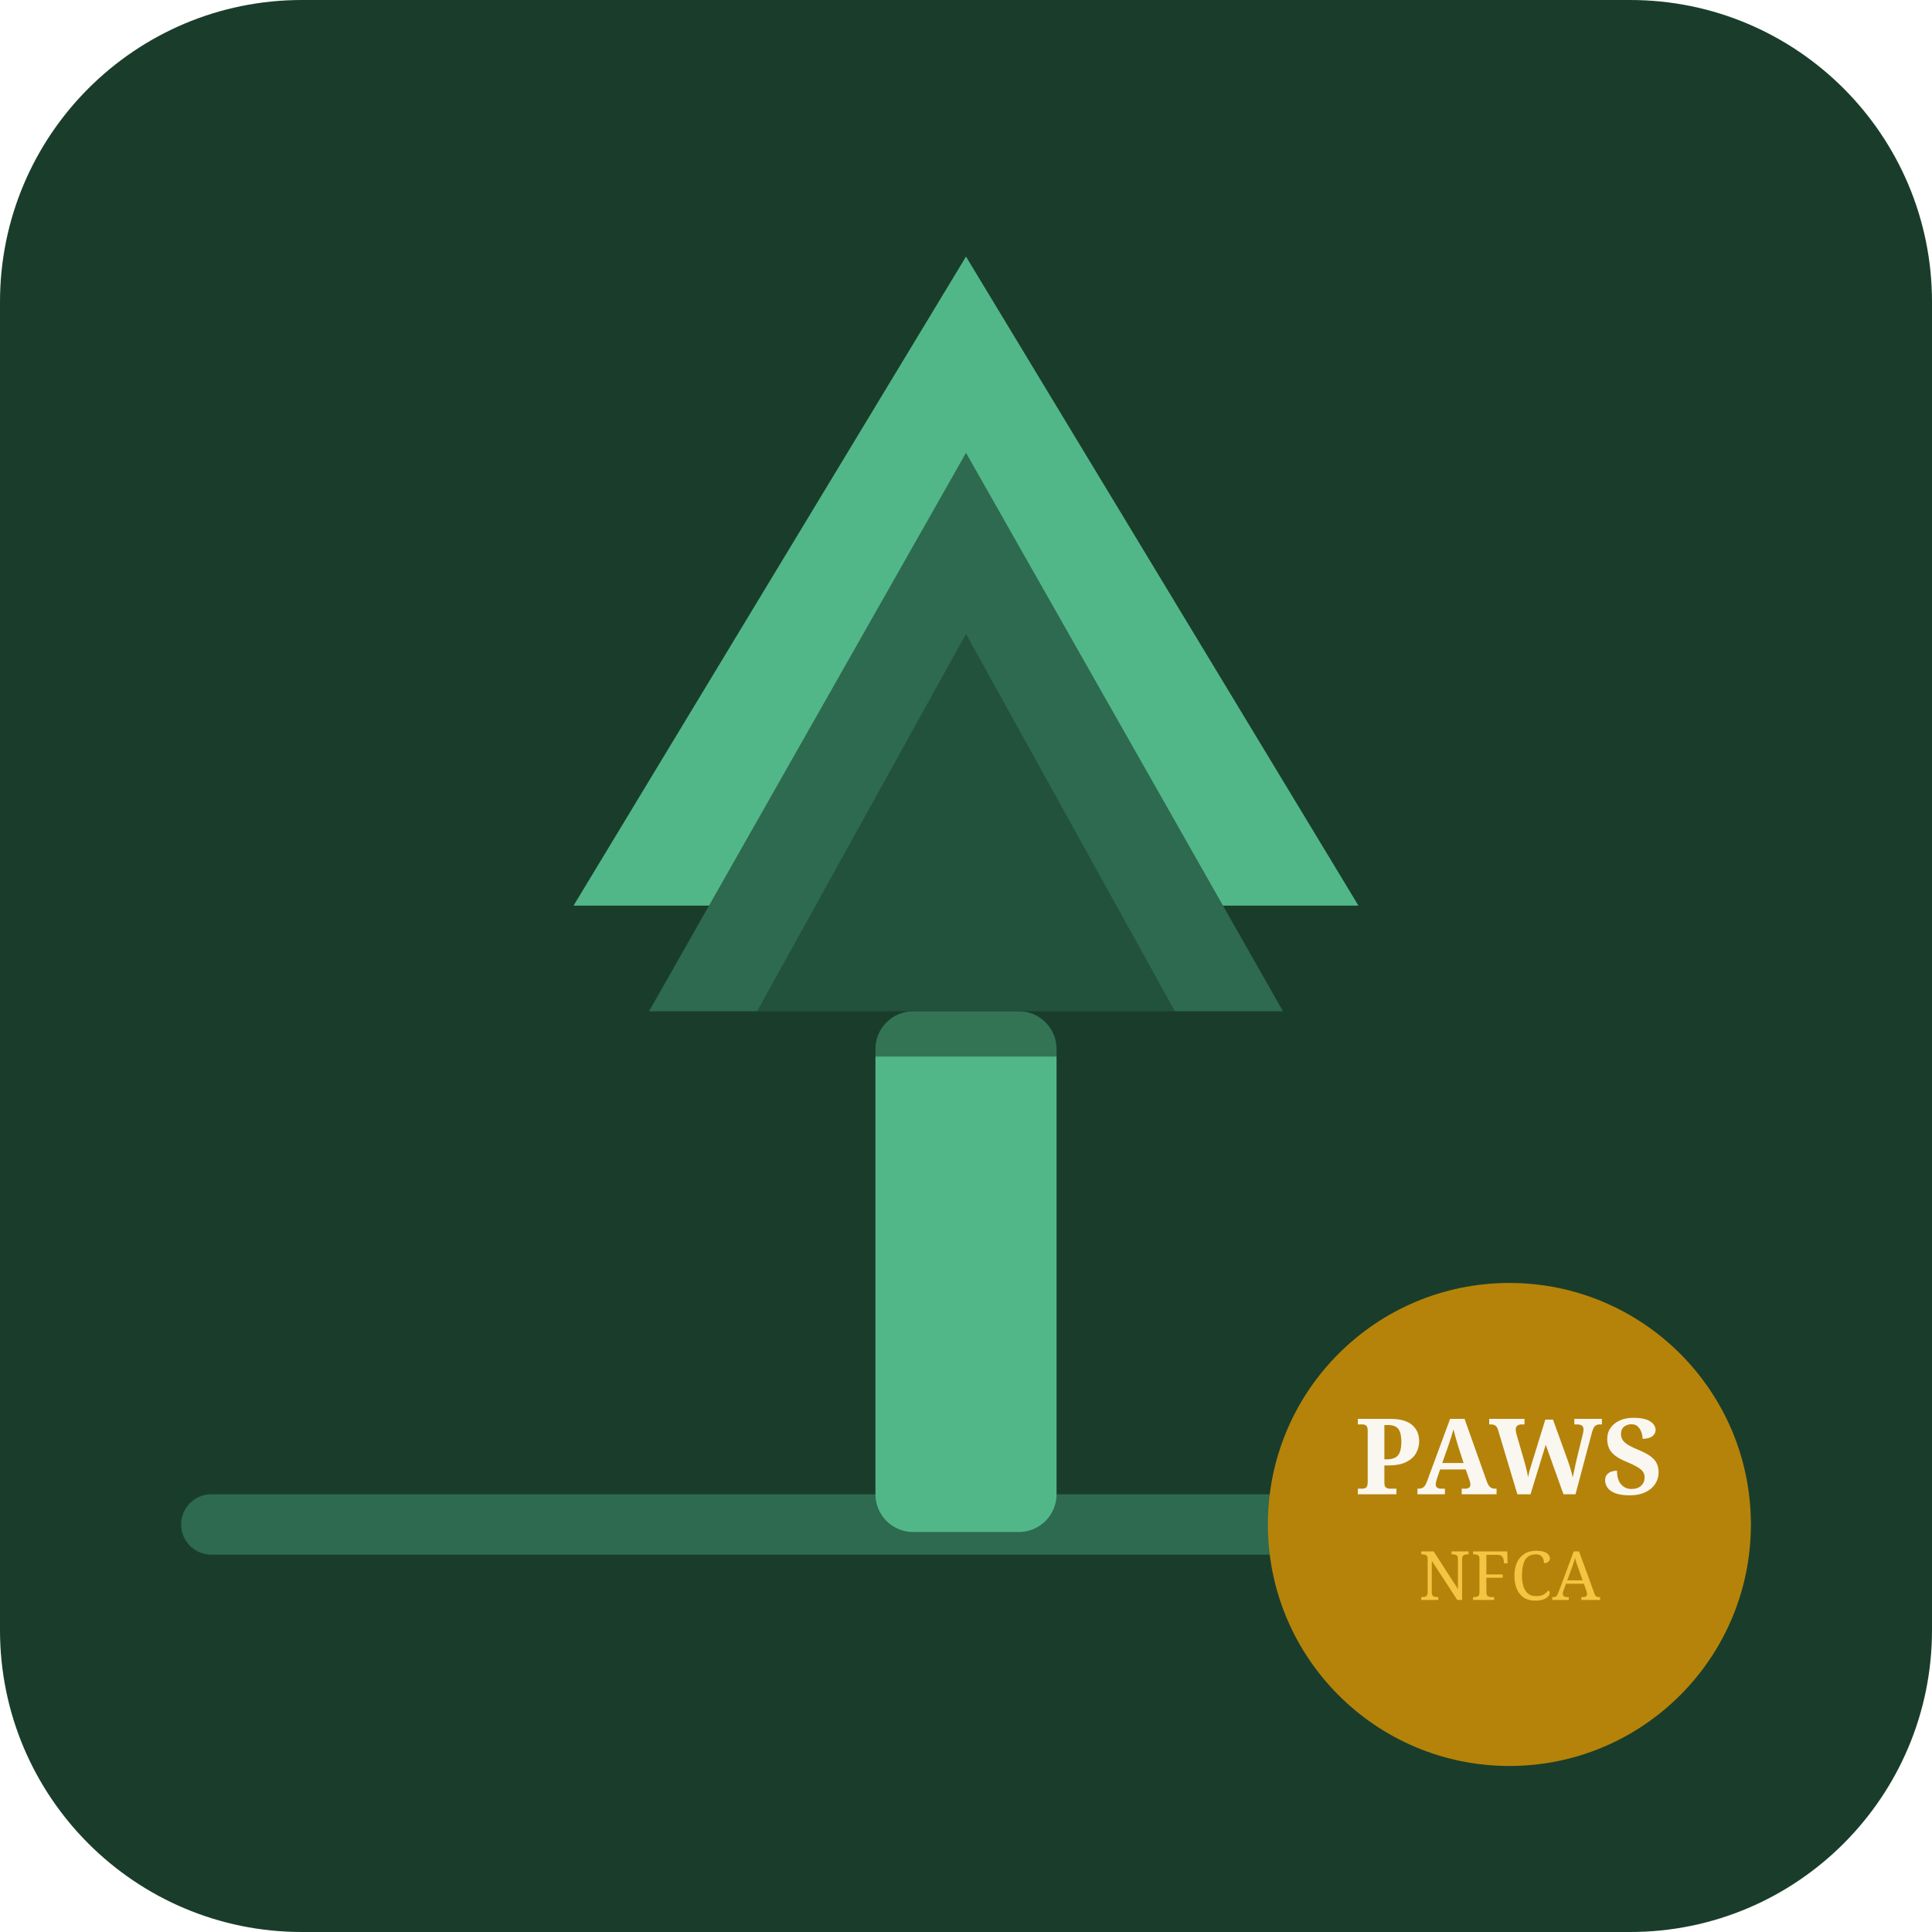
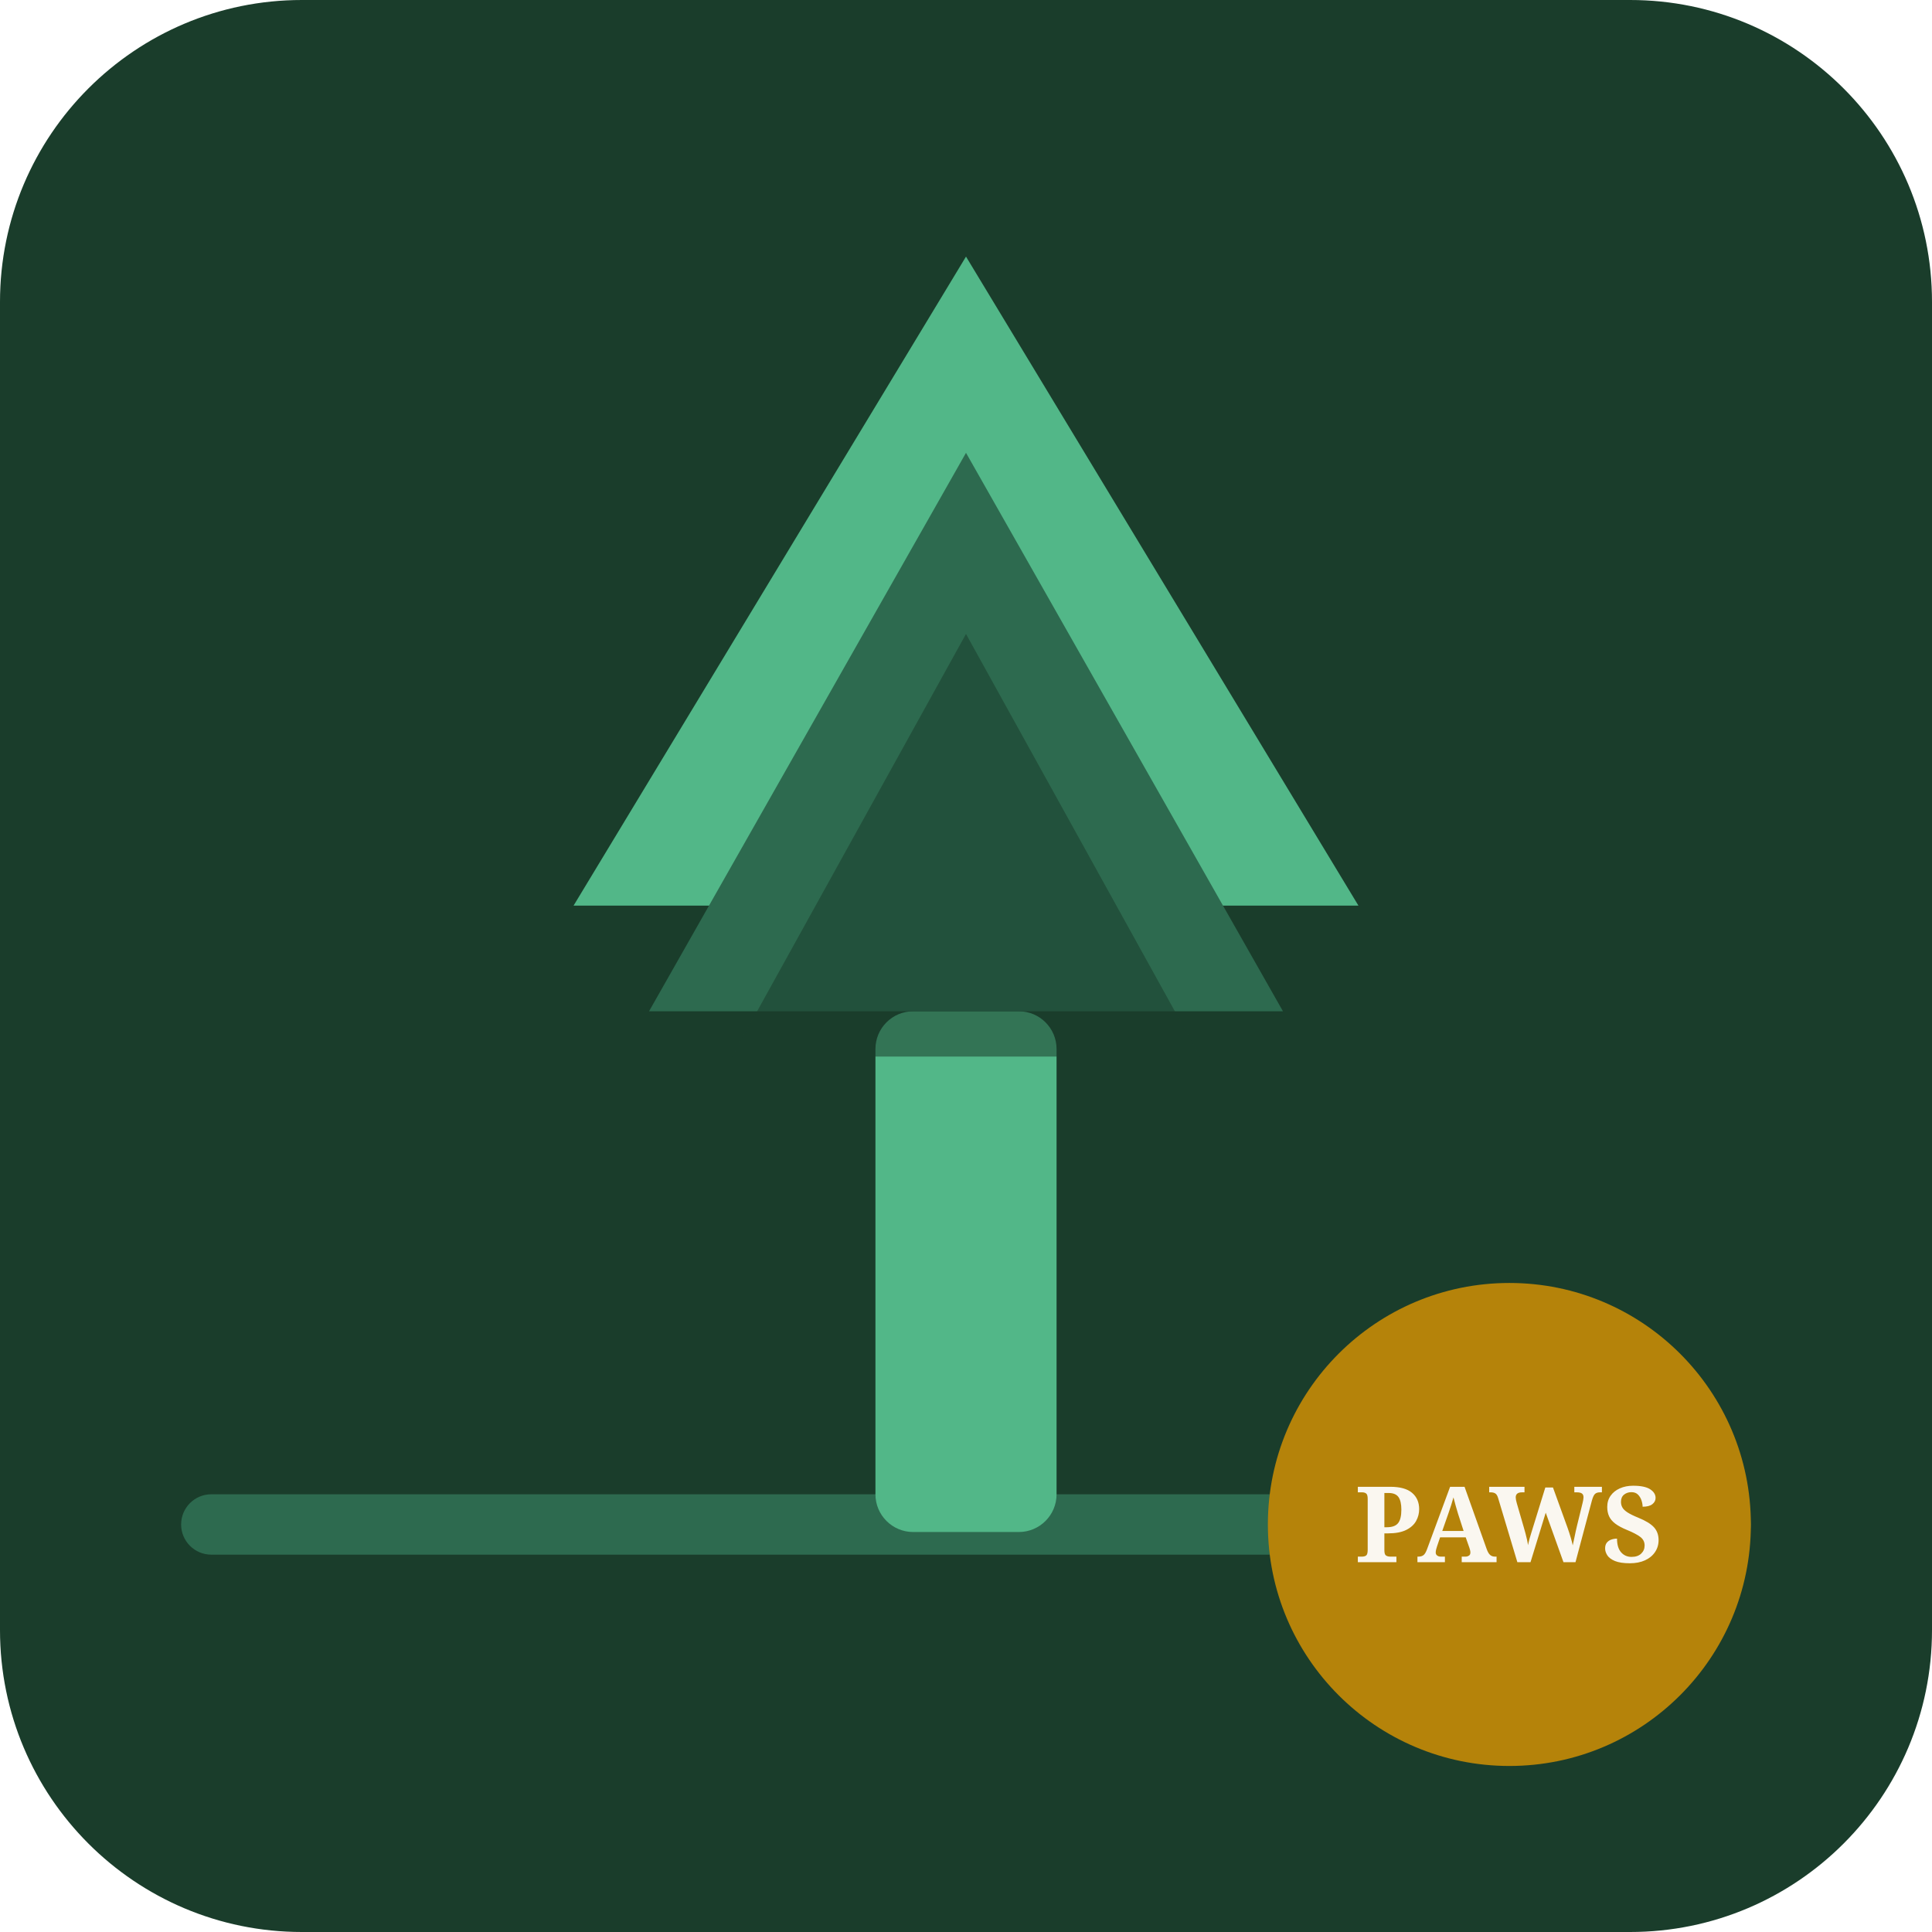
<svg xmlns="http://www.w3.org/2000/svg" viewBox="0 0 512 512" width="512" height="512">
  <rect width="512" height="512" rx="80" fill="#1a3d2b" />
  <rect x="48" y="396" width="416" height="16" rx="8" fill="#2d6a4f" />
  <rect x="232" y="268" width="48" height="138" rx="10" fill="#52b788" />
  <polygon points="256,68 360,240 152,240" fill="#52b788" />
  <polygon points="256,120 340,268 172,268" fill="#2d6a4f" />
  <polygon points="256,168 318,280 194,280" fill="#1a3d2b" opacity="0.55" />
  <circle cx="400" cy="404" r="64" fill="#b5830a" />
-   <text x="400" y="396" text-anchor="middle" font-family="Georgia, serif" font-size="28" font-weight="700" fill="#faf7f0">PAWS</text>
-   <text x="400" y="424" text-anchor="middle" font-family="Georgia, serif" font-size="18" font-weight="400" fill="#f4c542">NFCA</text>
+   <text x="400" y="414" text-anchor="middle" font-family="Georgia, serif" font-size="28" font-weight="700" fill="#faf7f0">PAWS</text>
</svg>
